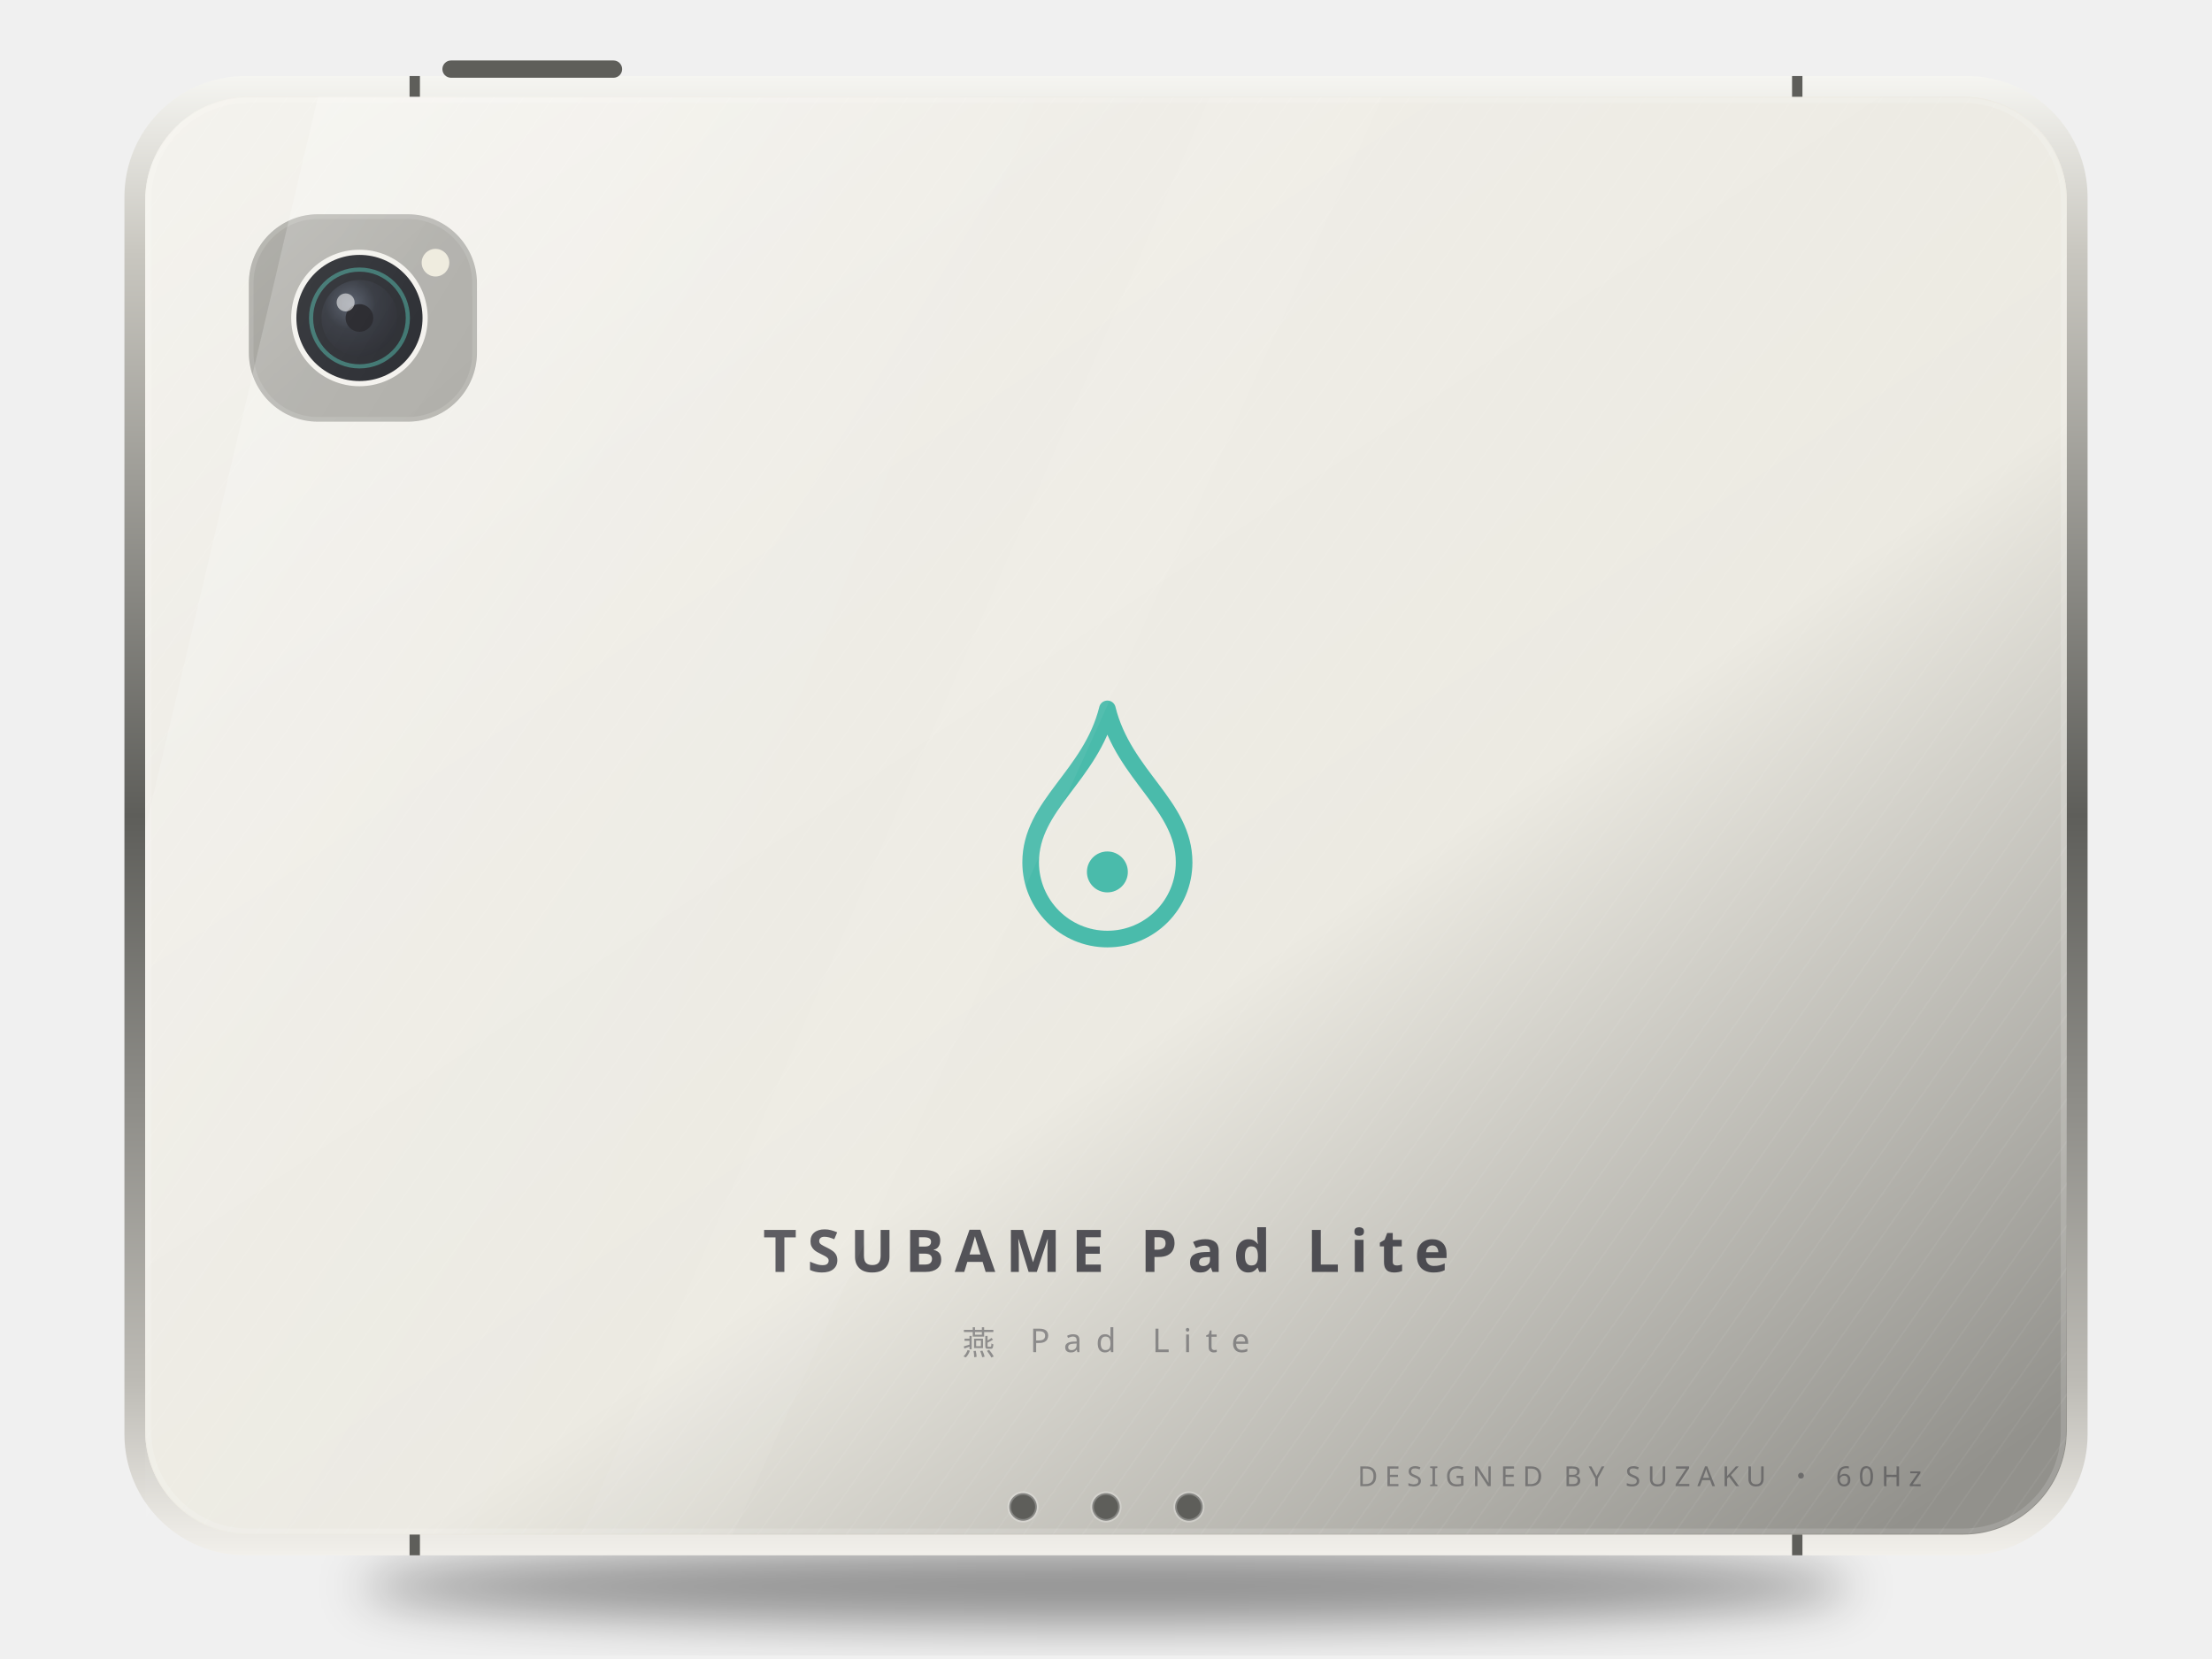
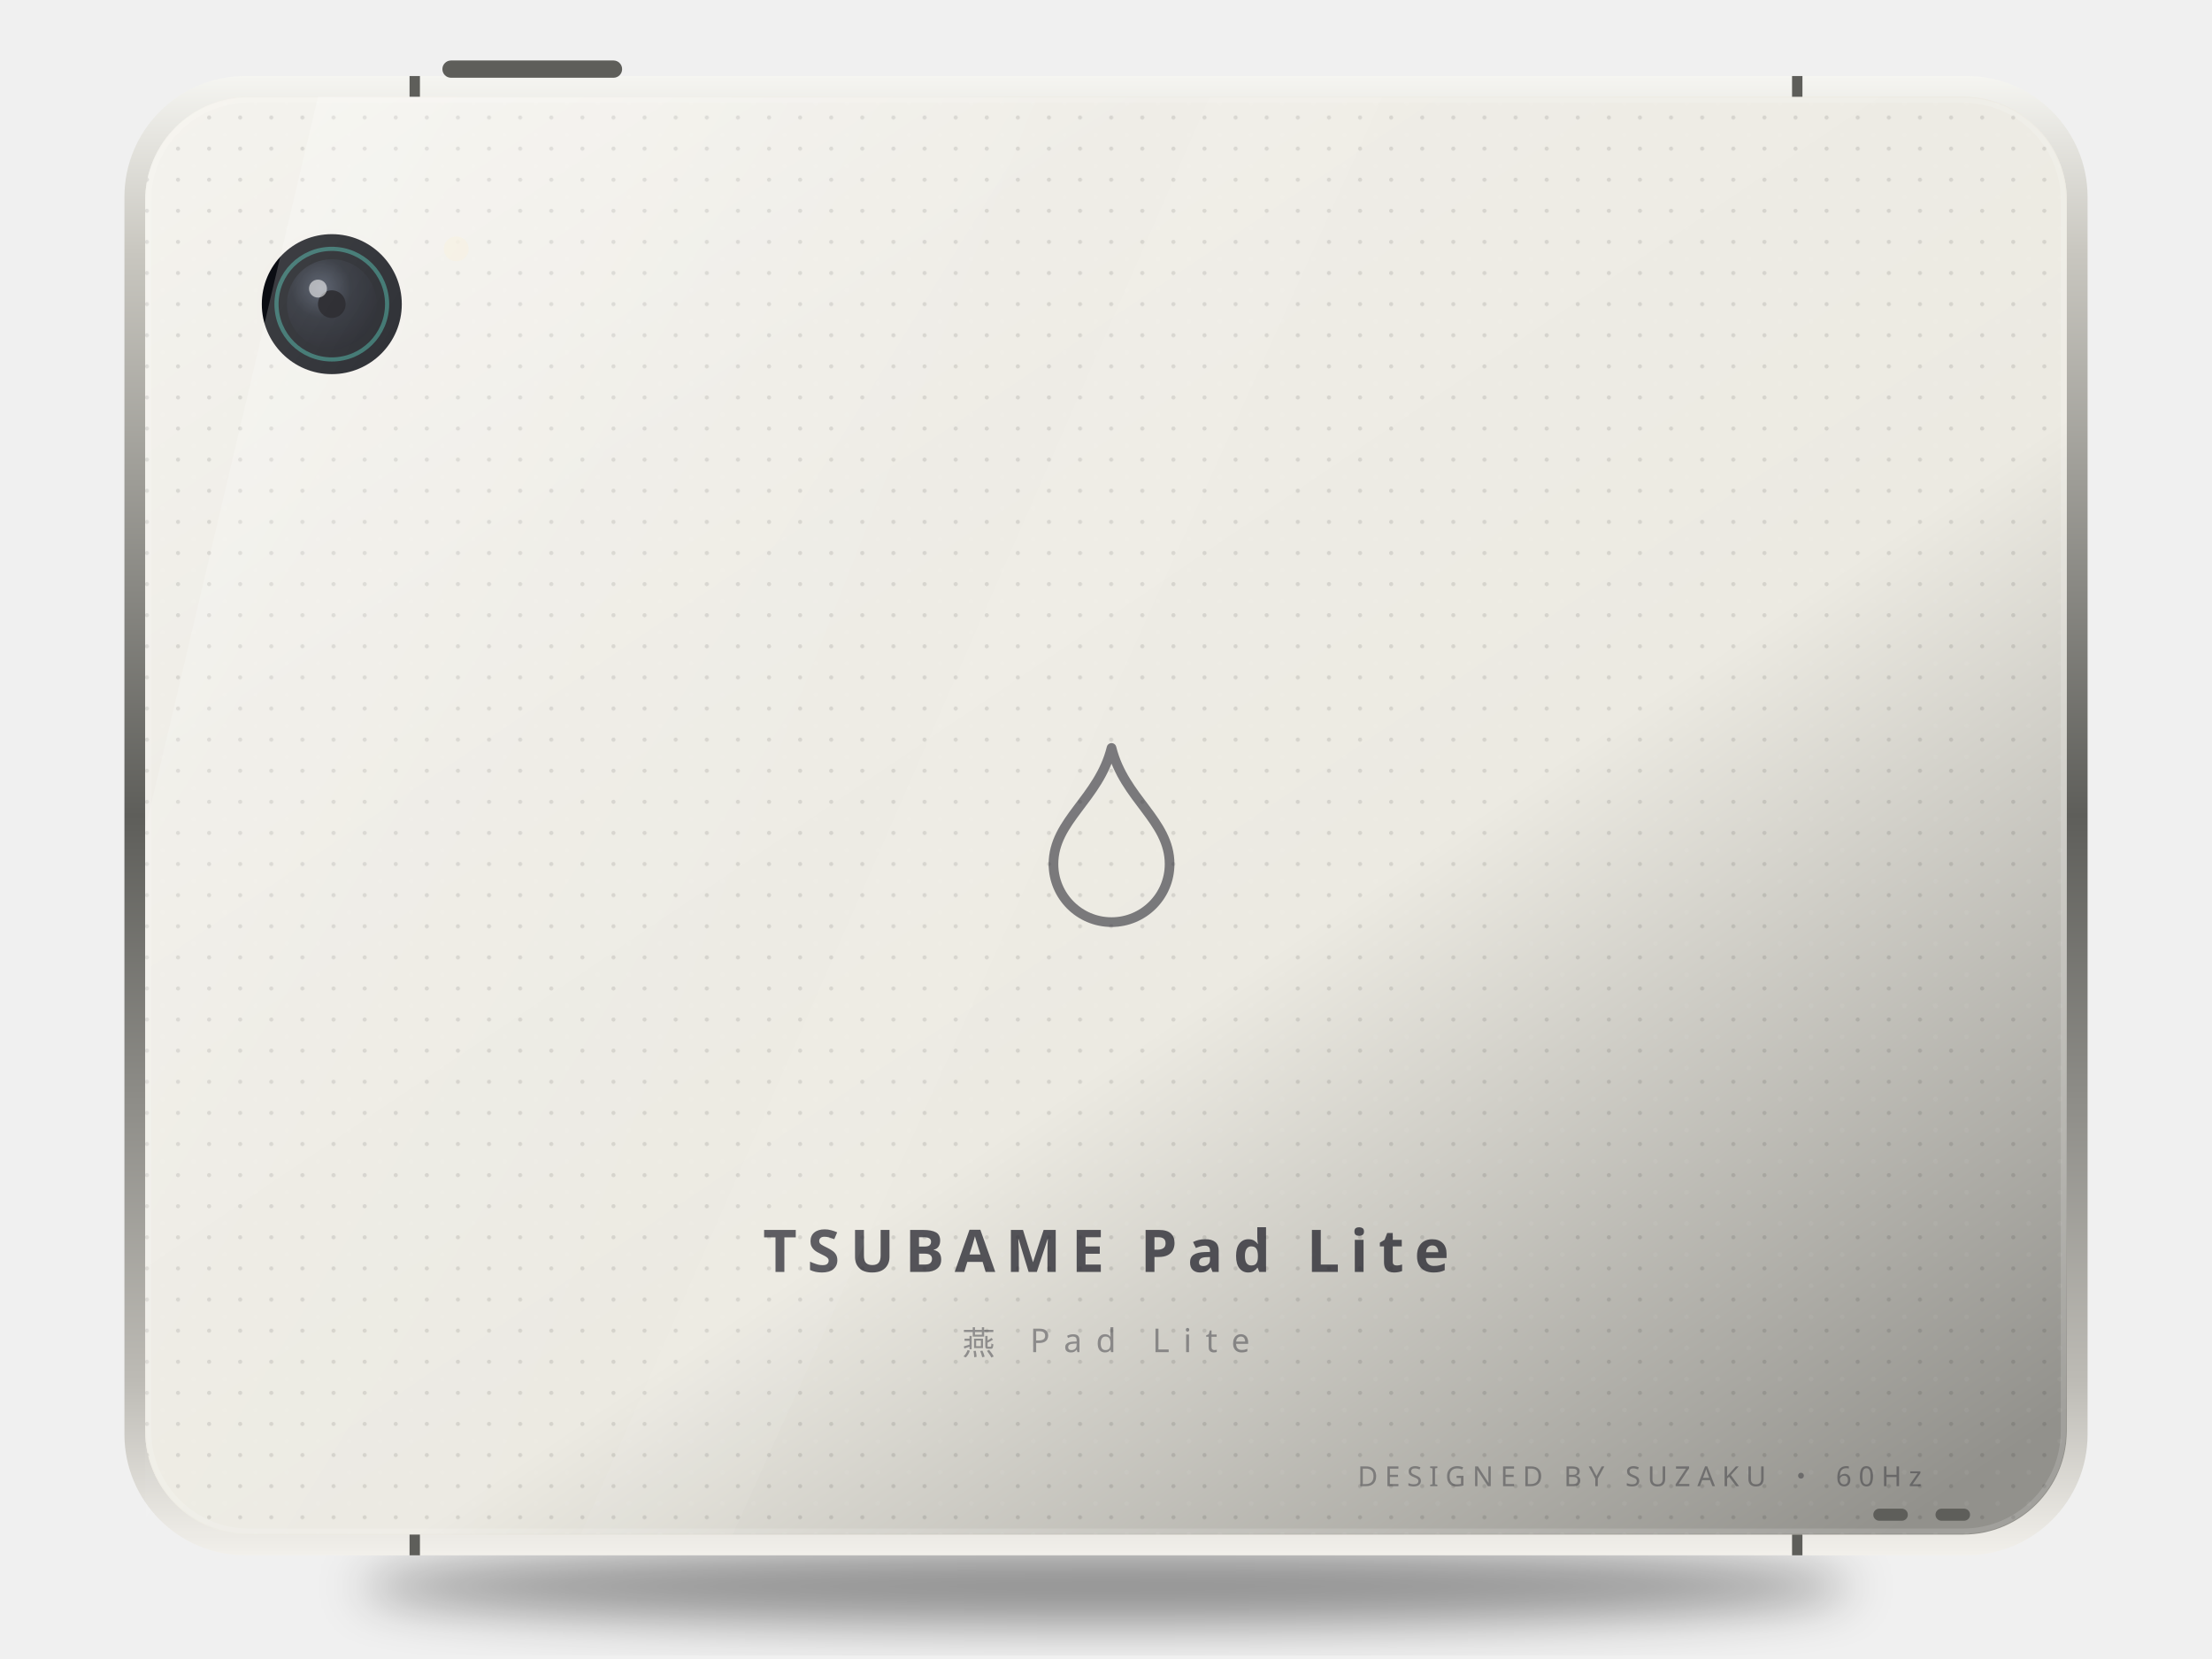
<svg xmlns="http://www.w3.org/2000/svg" viewBox="0 0 640 480" role="img" aria-label="TSUBAME Pad Lite">
  <defs>
    <linearGradient id="bodytpadlite0" x1="0" y1="0" x2="0.9" y2="1">
      <stop offset="0" stop-color="#f4f3ee" />
      <stop offset="0.28" stop-color="#efede7" />
      <stop offset="0.62" stop-color="#eceae2" />
      <stop offset="1" stop-color="#92918c" />
    </linearGradient>
    <linearGradient id="frametpadlite0" x1="0" y1="0" x2="0" y2="1">
      <stop offset="0" stop-color="#f6f6f2" />
      <stop offset="0.12" stop-color="#c9c7c0" />
      <stop offset="0.5" stop-color="#5e5e5a" />
      <stop offset="0.88" stop-color="#bdbbb5" />
      <stop offset="1" stop-color="#f3f1ec" />
    </linearGradient>
    <radialGradient id="lenstpadlite0" cx="0.38" cy="0.32" r="0.95">
      <stop offset="0" stop-color="#3c4454" />
      <stop offset="0.35" stop-color="#141821" />
      <stop offset="1" stop-color="#04040a" />
    </radialGradient>
    <linearGradient id="sheentpadlite0" x1="0" y1="0" x2="1" y2="1">
      <stop offset="0" stop-color="#ffffff" stop-opacity="0.26" />
      <stop offset="0.5" stop-color="#ffffff" stop-opacity="0.03" />
      <stop offset="1" stop-color="#ffffff" stop-opacity="0" />
    </linearGradient>
-     <pattern id="textpadlite0" width="7" height="7" patternUnits="userSpaceOnUse" patternTransform="rotate(35)">
-       <path d="M0 0 V7" stroke="#ffffff" stroke-opacity="0.045" stroke-width="1" />
+     <pattern id="textpadlite0" width="9" height="9" patternUnits="userSpaceOnUse">
+       <circle cx="2" cy="3" r="0.7" fill="#ffffff" fill-opacity="0.045" />
+       <circle cx="6.5" cy="7" r="0.6" fill="#000000" fill-opacity="0.1" />
    </pattern>
    <filter id="softtpadlite0" x="-40%" y="-40%" width="180%" height="180%">
      <feGaussianBlur stdDeviation="7" />
    </filter>
  </defs>
  <ellipse cx="320" cy="459" rx="216" ry="11" fill="#000000" opacity="0.4" filter="url(#softtpadlite0)" />
  <rect x="36" y="22" width="568" height="428" rx="35" fill="url(#frametpadlite0)" />
  <rect x="42" y="28" width="556" height="416" rx="30" fill="#eceae2" />
  <rect x="42" y="28" width="556" height="416" rx="30" fill="url(#bodytpadlite0)" />
  <rect x="42" y="28" width="556" height="416" rx="30" fill="url(#textpadlite0)" />
  <rect x="43" y="29" width="554" height="414" rx="29" fill="none" stroke="#ffffff" stroke-opacity="0.14" stroke-width="1.5" />
  <path d="M120 22 v6 M520 22 v6 M120 444 v6 M520 444 v6" stroke="#5e5e5a" stroke-width="3" />
-   <rect x="72" y="62" width="66" height="60" rx="20" fill="#a5a49e" />
-   <rect x="72" y="62" width="66" height="60" rx="20" fill="url(#sheentpadlite0)" opacity="0.5" />
-   <rect x="72.7" y="62.7" width="64.6" height="58.6" rx="19.3" fill="none" stroke="#ffffff" stroke-opacity="0.12" stroke-width="1.3" />
-   <circle cx="126" cy="76" r="4" fill="#f4efdf" opacity="0.9" />
-   <circle cx="104" cy="92" r="19" fill="#0b0d13" stroke="#f2f0eb" stroke-width="1.5" />
-   <circle cx="104" cy="92" r="14" fill="none" stroke="#38b6a5" stroke-opacity="0.5" stroke-width="1.2" />
-   <circle cx="104" cy="92" r="11" fill="url(#lenstpadlite0)" />
-   <circle cx="104" cy="92" r="4" fill="#04040a" />
-   <circle cx="100" cy="87.5" r="2.6" fill="#ffffff" opacity="0.55" />
-   <g transform="translate(276 194) scale(1.85)" opacity="0.9">
-     <path d="M24 6 C21.4 16.5 12 21 12 30 a12 12 0 0 0 24 0 C36 21 26.6 16.5 24 6 Z" fill="none" stroke="#38b6a5" stroke-width="2.6" stroke-linejoin="round" />
-     <circle cx="24" cy="31.5" r="3.2" fill="#38b6a5" />
+   <circle cx="96" cy="88" r="21" fill="#0b0d13" stroke="#f2f0eb" stroke-width="1.5" />
+   <circle cx="96" cy="88" r="16" fill="none" stroke="#38b6a5" stroke-opacity="0.5" stroke-width="1.2" />
+   <circle cx="96" cy="88" r="13" fill="url(#lenstpadlite0)" />
+   <circle cx="96" cy="88" r="4" fill="#04040a" />
+   <circle cx="92" cy="83.5" r="2.6" fill="#ffffff" opacity="0.55" />
+   <circle cx="132" cy="72" r="3.6" fill="#f4efdf" opacity="0.85" />
+   <g transform="translate(288 208) scale(1.4)" opacity="0.55">
+     <path d="M24 6 C21.4 16.5 12 21 12 30 a12 12 0 0 0 24 0 C36 21 26.6 16.5 24 6 Z" fill="none" stroke="#1c1c26" stroke-width="2" stroke-linejoin="round" />
  </g>
-   <circle cx="296" cy="436" r="4" fill="#5e5e5a" stroke="#ffffff" stroke-opacity="0.25" stroke-width="1" />
-   <circle cx="320" cy="436" r="4" fill="#5e5e5a" stroke="#ffffff" stroke-opacity="0.25" stroke-width="1" />
-   <circle cx="344" cy="436" r="4" fill="#5e5e5a" stroke="#ffffff" stroke-opacity="0.25" stroke-width="1" />
+   <rect x="560" y="436.5" width="10" height="3.5" rx="1.75" fill="#5e5e5a" />
+   <rect x="542" y="436.5" width="10" height="3.5" rx="1.75" fill="#5e5e5a" />
  <text x="320" y="368" font-family="'Noto Sans JP',sans-serif" font-size="17" font-weight="800" fill="#1c1c26" opacity="0.72" text-anchor="middle" letter-spacing="3">TSUBAME Pad Lite</text>
  <text x="320" y="392" font-family="'Noto Sans JP',sans-serif" font-size="9.5" fill="#1c1c26" opacity="0.4" text-anchor="middle" letter-spacing="4">燕 Pad Lite</text>
  <text x="556" y="430" font-family="'Noto Sans JP',sans-serif" font-size="8" fill="#1c1c26" opacity="0.38" text-anchor="end" letter-spacing="2">DESIGNED BY SUZAKU ・ 60Hz</text>
  <path d="M92 28 L300 28 L136 444 L42 444 L42 240 Z" fill="url(#sheentpadlite0)" />
  <path d="M350 28 L400 28 L212 444 L168 444 Z" fill="#ffffff" opacity="0.05" />
  <rect x="128" y="17.5" width="52" height="5" rx="2.5" fill="#5e5e5a" />
</svg>
